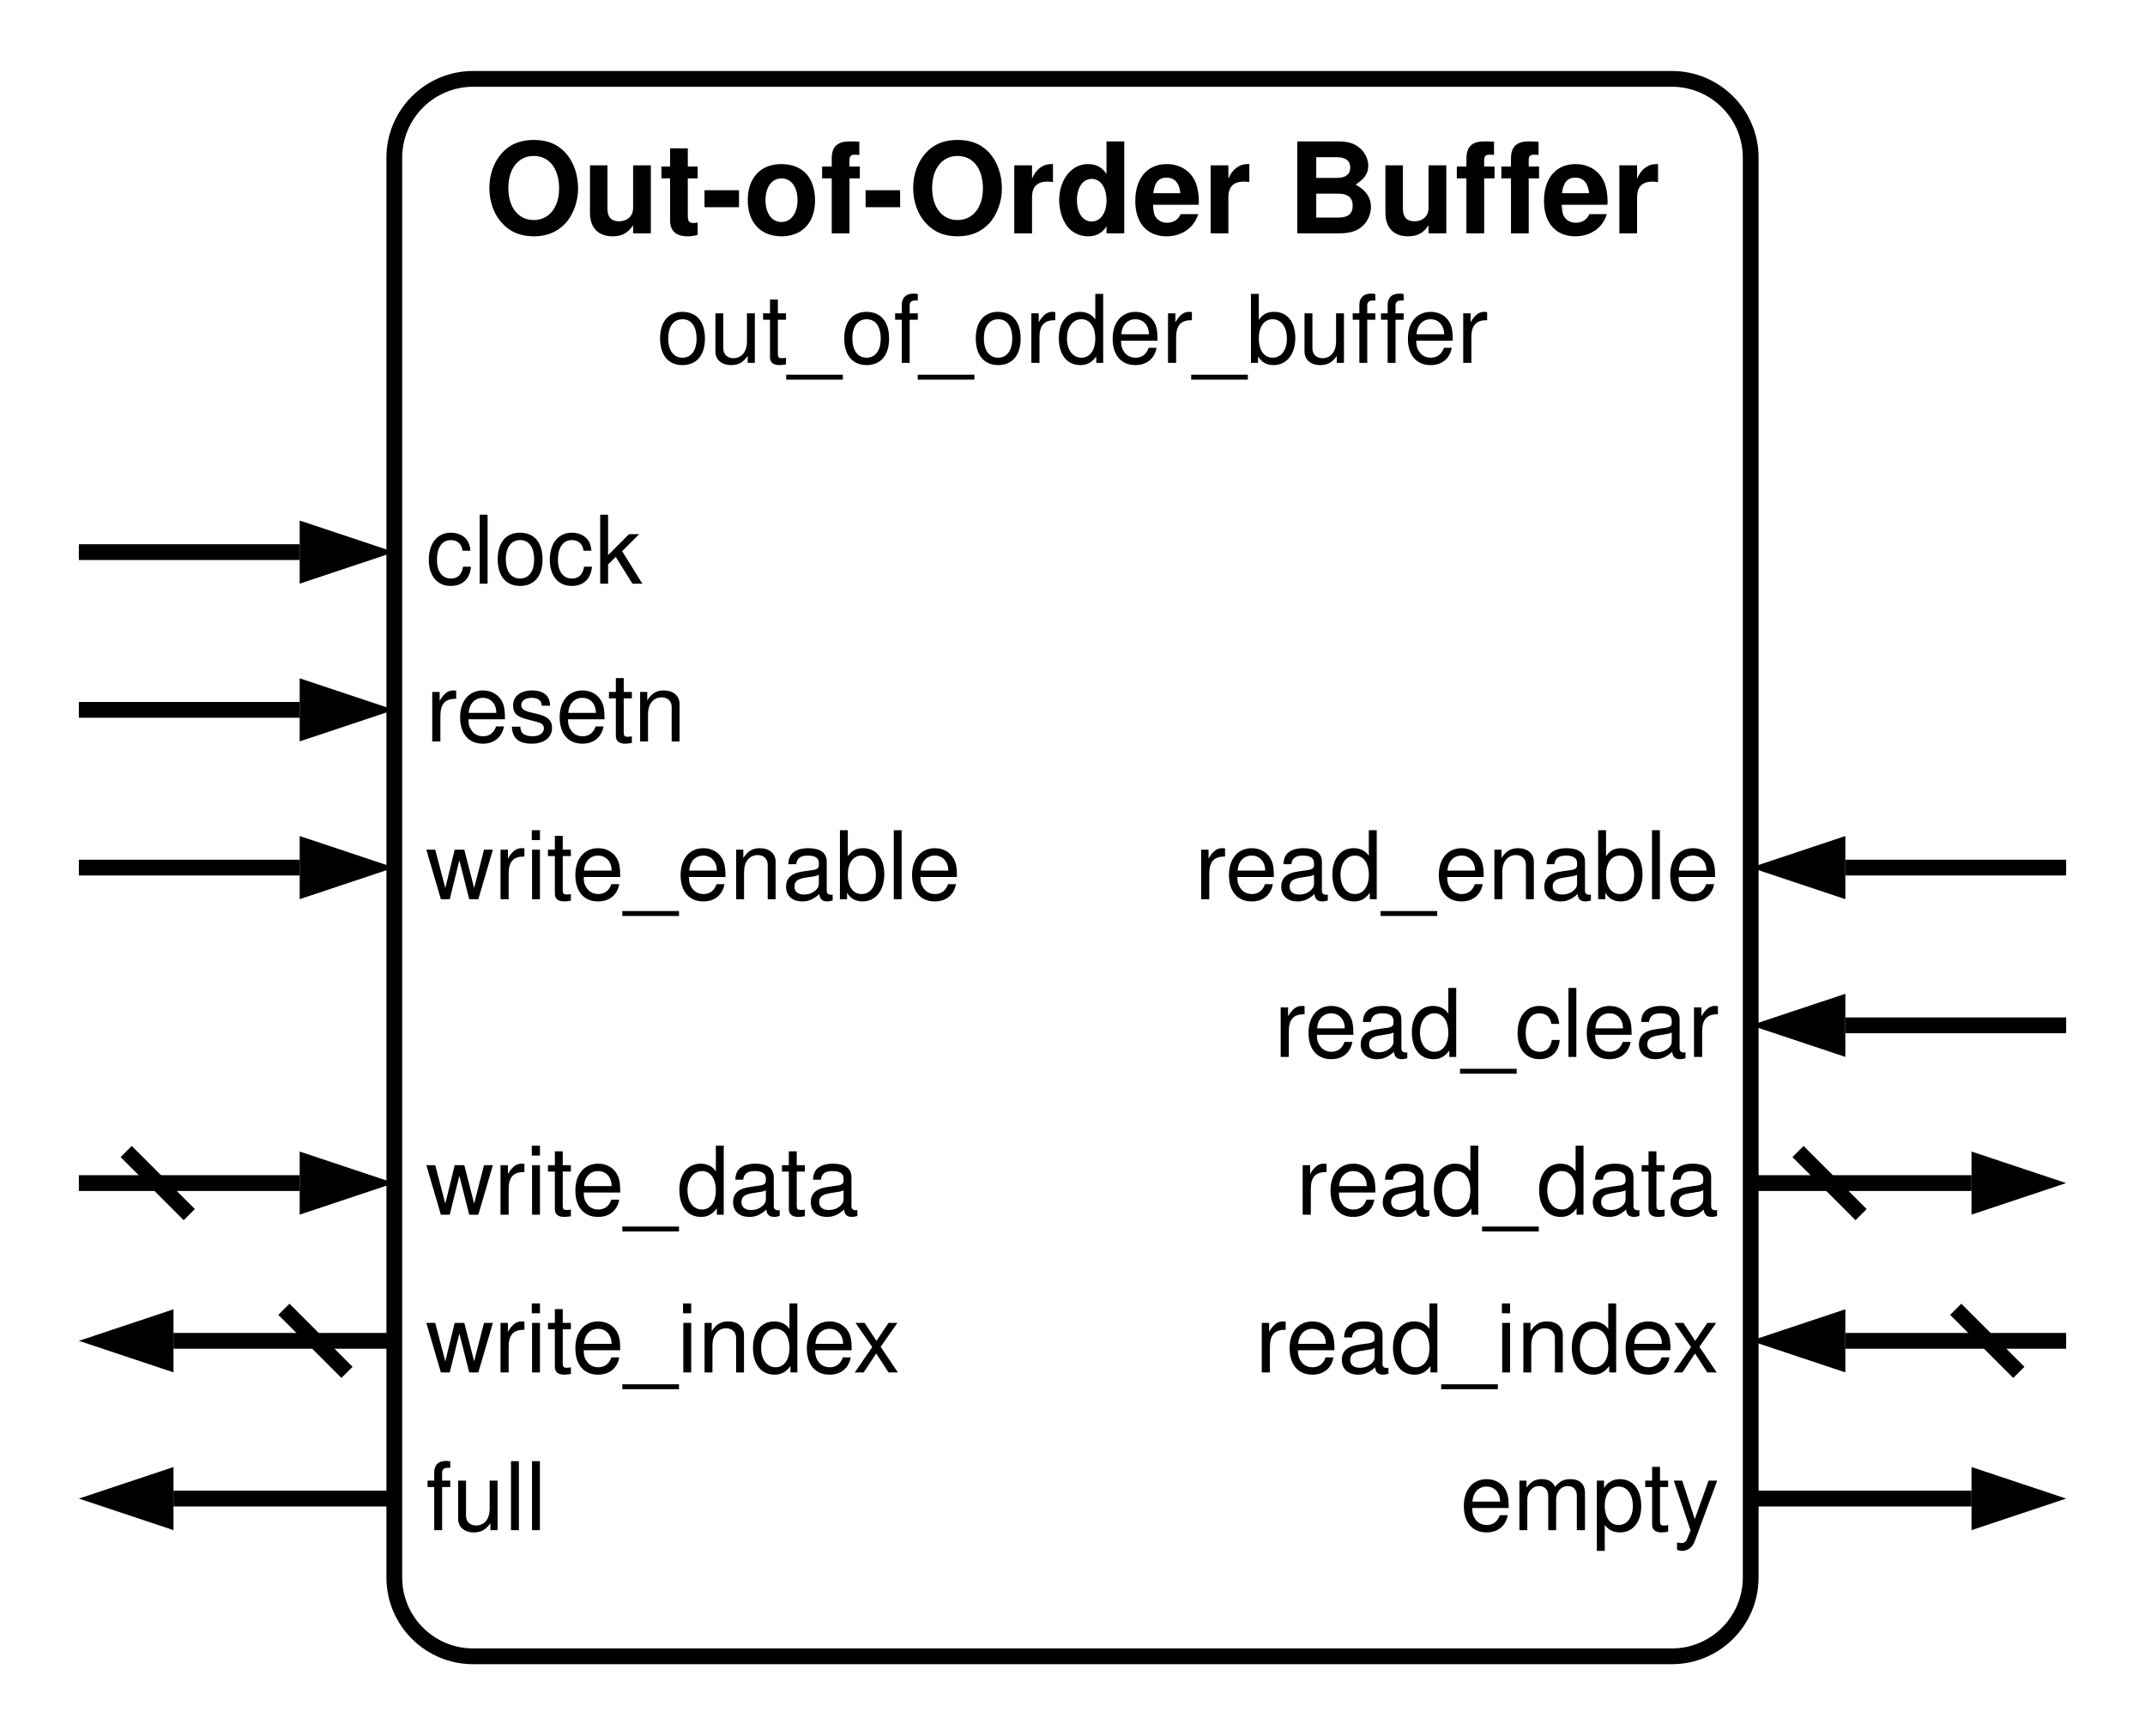
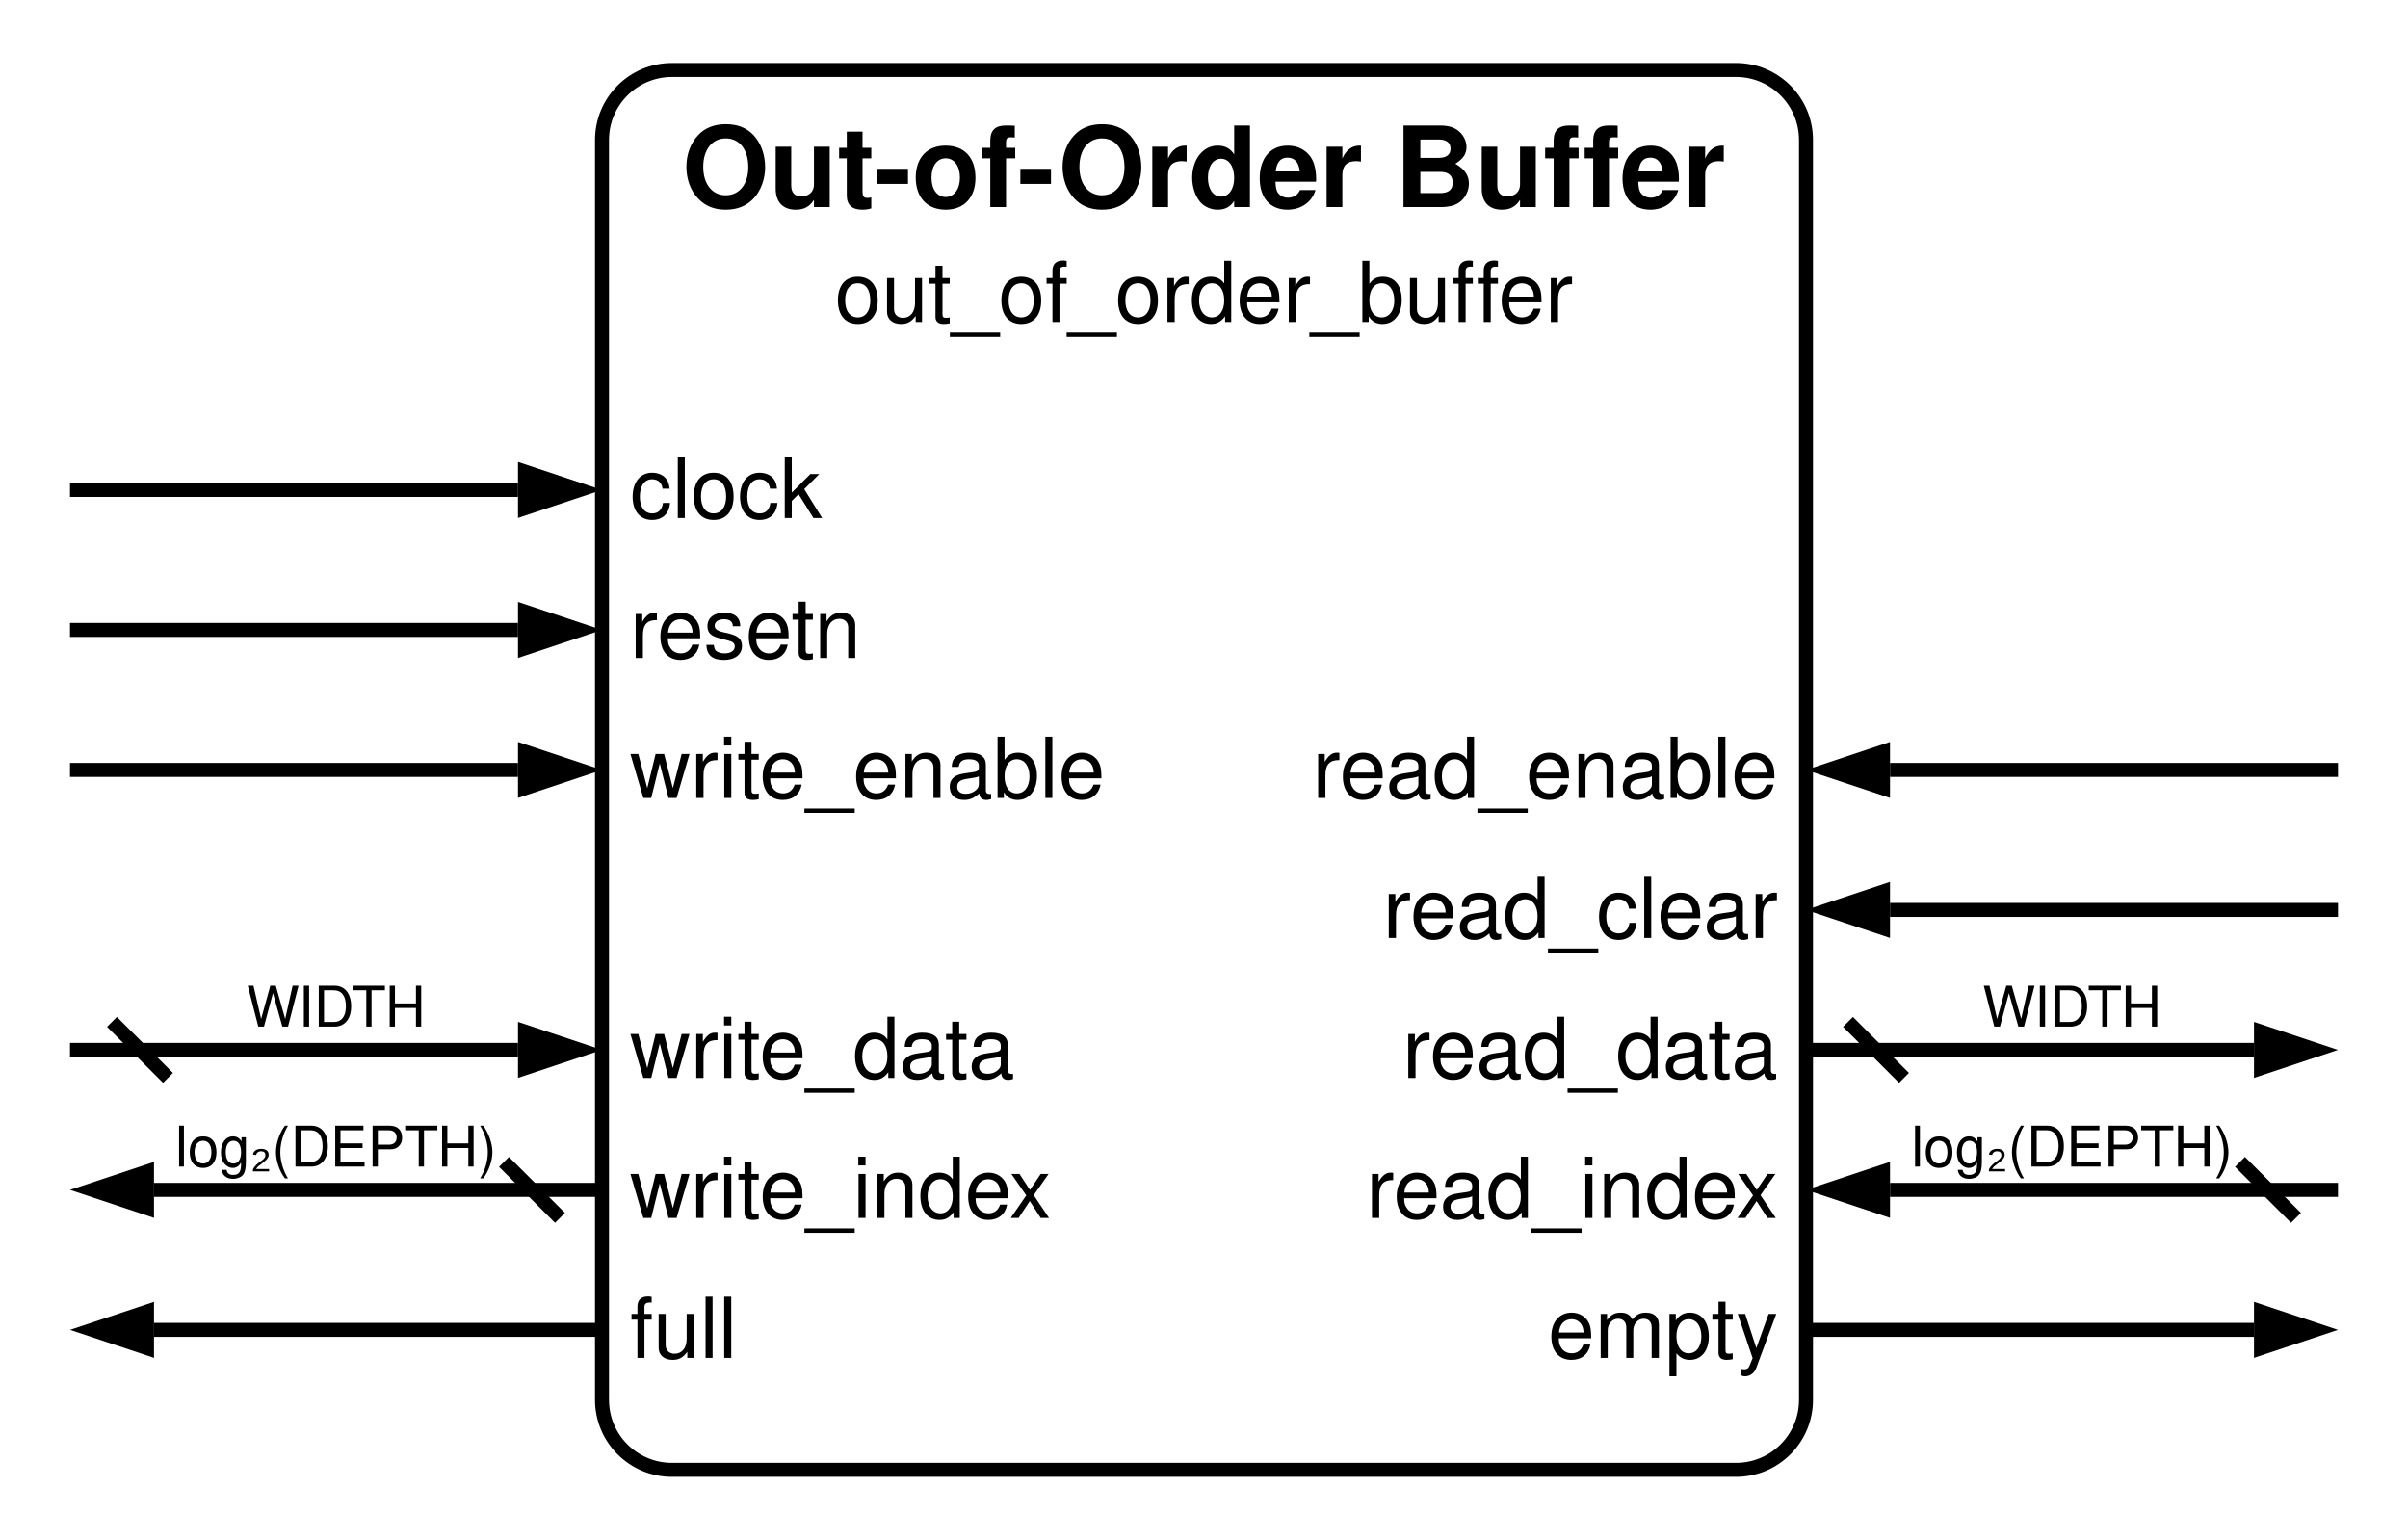
- <svg xmlns="http://www.w3.org/2000/svg" width="272" height="220" viewBox="0 0 136 110">
-   <rect x="25" y="5" width="86" height="100" fill="none" stroke="black" stroke-width="1" rx="5" />
-   <text x="68" y="12" text-anchor="middle" dominant-baseline="middle" font-family="Helvetica" font-size="8" font-weight="bold" fill="black">Out-of-Order Buffer</text>
-   <text x="68" y="21" text-anchor="middle" dominant-baseline="middle" font-family="Helvetica" font-size="6" font-weight="regular" fill="black">out_of_order_buffer</text>
-   <text x="27" y="35" text-anchor="start" dominant-baseline="middle" font-family="Helvetica" font-size="6" font-weight="regular" fill="black">clock</text>
-   <line x1="19" y1="35" x2="5" y2="35" stroke="black" stroke-width="1" />
-   <path d="M 25 35 l -6 +2.0 v -4 z" fill="black" />
-   <text x="27" y="45" text-anchor="start" dominant-baseline="middle" font-family="Helvetica" font-size="6" font-weight="regular" fill="black">resetn</text>
-   <line x1="19" y1="45" x2="5" y2="45" stroke="black" stroke-width="1" />
-   <path d="M 25 45 l -6 +2.0 v -4 z" fill="black" />
-   <text x="27" y="55" text-anchor="start" dominant-baseline="middle" font-family="Helvetica" font-size="6" font-weight="regular" fill="black">write_enable</text>
-   <line x1="19" y1="55" x2="5" y2="55" stroke="black" stroke-width="1" />
-   <path d="M 25 55 l -6 +2.0 v -4 z" fill="black" />
-   <text x="109" y="55" text-anchor="end" dominant-baseline="middle" font-family="Helvetica" font-size="6" font-weight="regular" fill="black">read_enable</text>
-   <line x1="117" y1="55" x2="131" y2="55" stroke="black" stroke-width="1" />
-   <path d="M 111 55 l +6 +2.0 v -4 z" fill="black" />
-   <text x="109" y="65" text-anchor="end" dominant-baseline="middle" font-family="Helvetica" font-size="6" font-weight="regular" fill="black">read_clear</text>
-   <line x1="117" y1="65" x2="131" y2="65" stroke="black" stroke-width="1" />
-   <path d="M 111 65 l +6 +2.0 v -4 z" fill="black" />
-   <text x="27" y="75" text-anchor="start" dominant-baseline="middle" font-family="Helvetica" font-size="6" font-weight="regular" fill="black">write_data</text>
-   <line x1="19" y1="75" x2="5" y2="75" stroke="black" stroke-width="1" />
-   <path d="M 25 75 l -6 +2.0 v -4 z" fill="black" />
+ <svg xmlns="http://www.w3.org/2000/svg" width="344" height="220" viewBox="0 0 172 110">
+   <rect x="43" y="5" width="86" height="100" fill="none" stroke="black" stroke-width="1" rx="5" />
+   <text x="86" y="12" text-anchor="middle" dominant-baseline="middle" font-family="Helvetica" font-size="8" font-weight="bold" fill="black">Out-of-Order Buffer</text>
+   <text x="86" y="21" text-anchor="middle" dominant-baseline="middle" font-family="Helvetica" font-size="6" font-weight="regular" fill="black">out_of_order_buffer</text>
+   <text x="45" y="35" text-anchor="start" dominant-baseline="middle" font-family="Helvetica" font-size="6" font-weight="regular" fill="black">clock</text>
+   <line x1="37" y1="35" x2="5" y2="35" stroke="black" stroke-width="1" />
+   <path d="M 43 35 l -6 +2.0 v -4 z" fill="black" />
+   <text x="45" y="45" text-anchor="start" dominant-baseline="middle" font-family="Helvetica" font-size="6" font-weight="regular" fill="black">resetn</text>
+   <line x1="37" y1="45" x2="5" y2="45" stroke="black" stroke-width="1" />
+   <path d="M 43 45 l -6 +2.0 v -4 z" fill="black" />
+   <text x="45" y="55" text-anchor="start" dominant-baseline="middle" font-family="Helvetica" font-size="6" font-weight="regular" fill="black">write_enable</text>
+   <line x1="37" y1="55" x2="5" y2="55" stroke="black" stroke-width="1" />
+   <path d="M 43 55 l -6 +2.0 v -4 z" fill="black" />
+   <text x="127" y="55" text-anchor="end" dominant-baseline="middle" font-family="Helvetica" font-size="6" font-weight="regular" fill="black">read_enable</text>
+   <line x1="135" y1="55" x2="167" y2="55" stroke="black" stroke-width="1" />
+   <path d="M 129 55 l +6 +2.0 v -4 z" fill="black" />
+   <text x="127" y="65" text-anchor="end" dominant-baseline="middle" font-family="Helvetica" font-size="6" font-weight="regular" fill="black">read_clear</text>
+   <line x1="135" y1="65" x2="167" y2="65" stroke="black" stroke-width="1" />
+   <path d="M 129 65 l +6 +2.0 v -4 z" fill="black" />
+   <text x="45" y="75" text-anchor="start" dominant-baseline="middle" font-family="Helvetica" font-size="6" font-weight="regular" fill="black">write_data</text>
+   <line x1="37" y1="75" x2="5" y2="75" stroke="black" stroke-width="1" />
+   <path d="M 43 75 l -6 +2.0 v -4 z" fill="black" />
  <line x1="8" y1="73" x2="12" y2="77" stroke="black" stroke-width="1" />
-   <text x="109" y="75" text-anchor="end" dominant-baseline="middle" font-family="Helvetica" font-size="6" font-weight="regular" fill="black">read_data</text>
-   <line x1="111" y1="75" x2="125" y2="75" stroke="black" stroke-width="1" />
-   <path d="M 131 75 l -6 +2.0 v -4 z" fill="black" />
-   <line x1="114" y1="73" x2="118" y2="77" stroke="black" stroke-width="1" />
-   <text x="27" y="85" text-anchor="start" dominant-baseline="middle" font-family="Helvetica" font-size="6" font-weight="regular" fill="black">write_index</text>
-   <line x1="25" y1="85" x2="11" y2="85" stroke="black" stroke-width="1" />
+   <text x="24" y="72" text-anchor="middle" dominant-baseline="middle" font-family="Helvetica" font-size="4" font-weight="regular" fill="black">WIDTH</text>
+   <text x="127" y="75" text-anchor="end" dominant-baseline="middle" font-family="Helvetica" font-size="6" font-weight="regular" fill="black">read_data</text>
+   <line x1="129" y1="75" x2="161" y2="75" stroke="black" stroke-width="1" />
+   <path d="M 167 75 l -6 +2.0 v -4 z" fill="black" />
+   <line x1="132" y1="73" x2="136" y2="77" stroke="black" stroke-width="1" />
+   <text x="148" y="72" text-anchor="middle" dominant-baseline="middle" font-family="Helvetica" font-size="4" font-weight="regular" fill="black">WIDTH</text>
+   <text x="45" y="85" text-anchor="start" dominant-baseline="middle" font-family="Helvetica" font-size="6" font-weight="regular" fill="black">write_index</text>
+   <line x1="43" y1="85" x2="11" y2="85" stroke="black" stroke-width="1" />
  <path d="M 5 85 l +6 +2.0 v -4 z" fill="black" />
-   <line x1="18" y1="83" x2="22" y2="87" stroke="black" stroke-width="1" />
-   <text x="109" y="85" text-anchor="end" dominant-baseline="middle" font-family="Helvetica" font-size="6" font-weight="regular" fill="black">read_index</text>
-   <line x1="117" y1="85" x2="131" y2="85" stroke="black" stroke-width="1" />
-   <path d="M 111 85 l +6 +2.0 v -4 z" fill="black" />
-   <line x1="124" y1="83" x2="128" y2="87" stroke="black" stroke-width="1" />
-   <text x="27" y="95" text-anchor="start" dominant-baseline="middle" font-family="Helvetica" font-size="6" font-weight="regular" fill="black">full</text>
-   <line x1="25" y1="95" x2="11" y2="95" stroke="black" stroke-width="1" />
+   <line x1="36" y1="83" x2="40" y2="87" stroke="black" stroke-width="1" />
+   <text x="24" y="82" text-anchor="middle" dominant-baseline="middle" font-family="Helvetica" font-size="4" font-weight="regular" fill="black">log₂(DEPTH)</text>
+   <text x="127" y="85" text-anchor="end" dominant-baseline="middle" font-family="Helvetica" font-size="6" font-weight="regular" fill="black">read_index</text>
+   <line x1="135" y1="85" x2="167" y2="85" stroke="black" stroke-width="1" />
+   <path d="M 129 85 l +6 +2.0 v -4 z" fill="black" />
+   <line x1="160" y1="83" x2="164" y2="87" stroke="black" stroke-width="1" />
+   <text x="148" y="82" text-anchor="middle" dominant-baseline="middle" font-family="Helvetica" font-size="4" font-weight="regular" fill="black">log₂(DEPTH)</text>
+   <text x="45" y="95" text-anchor="start" dominant-baseline="middle" font-family="Helvetica" font-size="6" font-weight="regular" fill="black">full</text>
+   <line x1="43" y1="95" x2="11" y2="95" stroke="black" stroke-width="1" />
  <path d="M 5 95 l +6 +2.0 v -4 z" fill="black" />
-   <text x="109" y="95" text-anchor="end" dominant-baseline="middle" font-family="Helvetica" font-size="6" font-weight="regular" fill="black">empty</text>
-   <line x1="111" y1="95" x2="125" y2="95" stroke="black" stroke-width="1" />
-   <path d="M 131 95 l -6 +2.0 v -4 z" fill="black" />
+   <text x="127" y="95" text-anchor="end" dominant-baseline="middle" font-family="Helvetica" font-size="6" font-weight="regular" fill="black">empty</text>
+   <line x1="129" y1="95" x2="161" y2="95" stroke="black" stroke-width="1" />
+   <path d="M 167 95 l -6 +2.0 v -4 z" fill="black" />
  <style>
      @media (prefers-color-scheme: dark) {
        :root {
          filter: invert(100%) hue-rotate(180deg);
        }
      }
    </style>
</svg>
